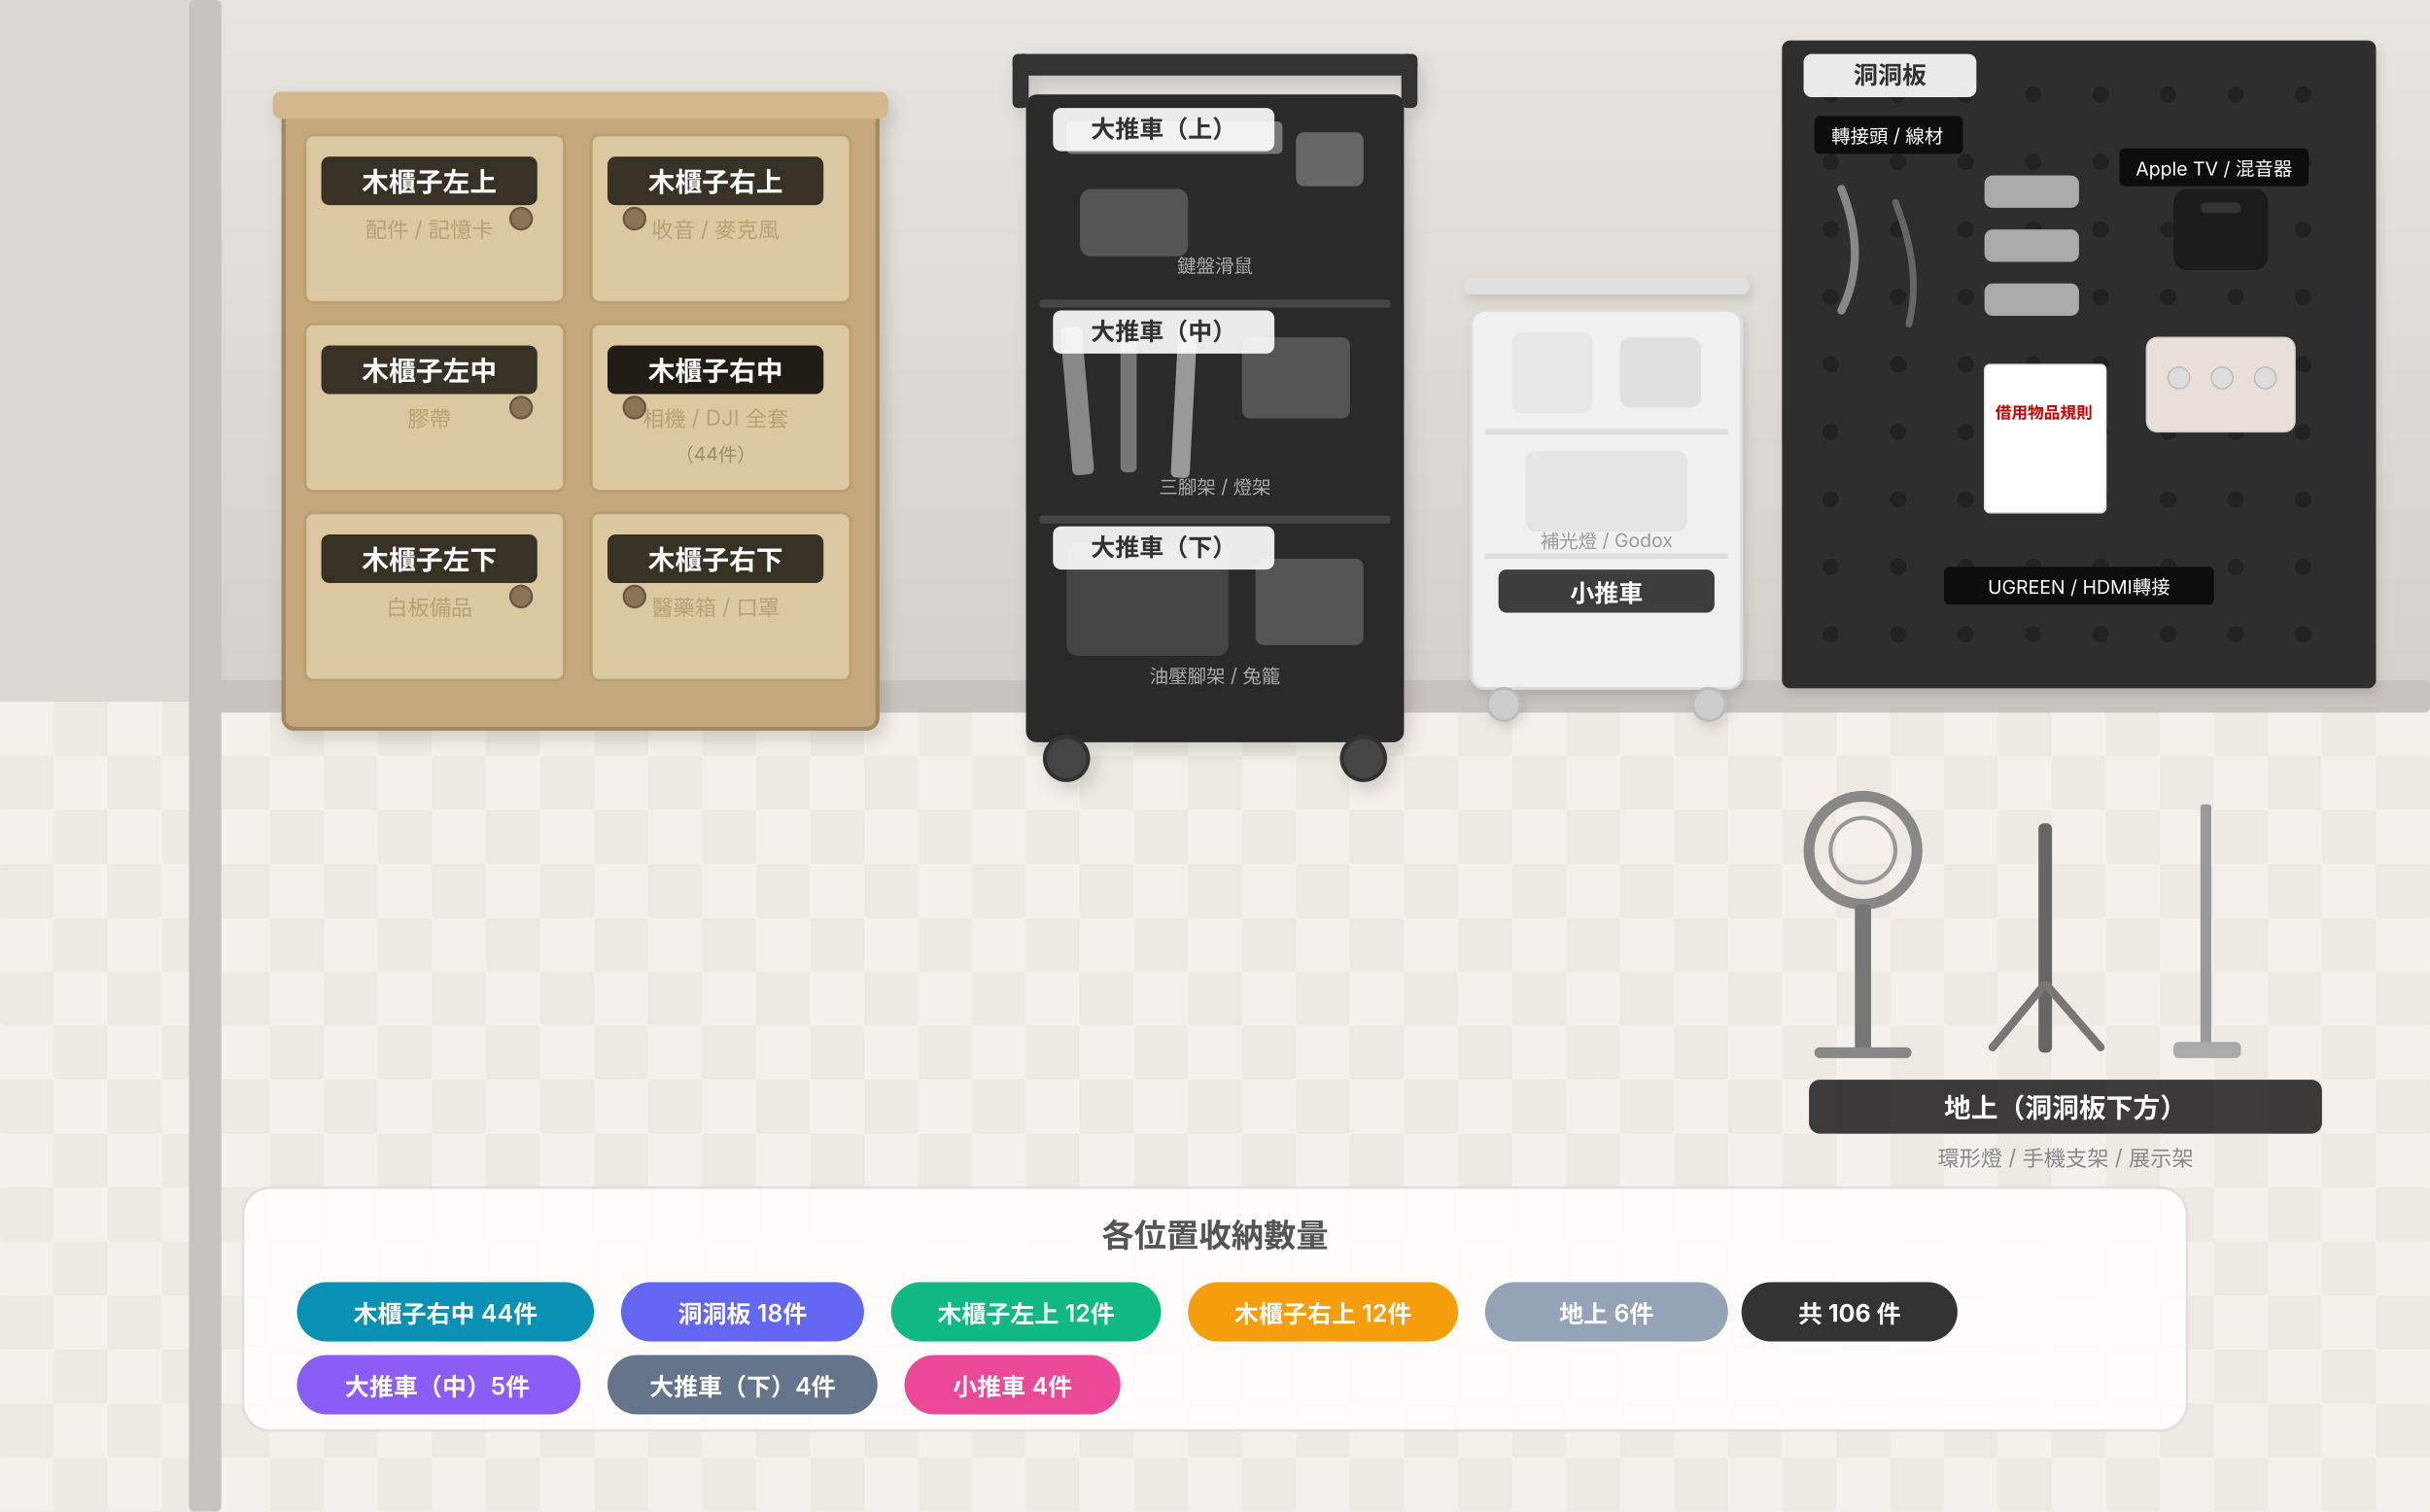
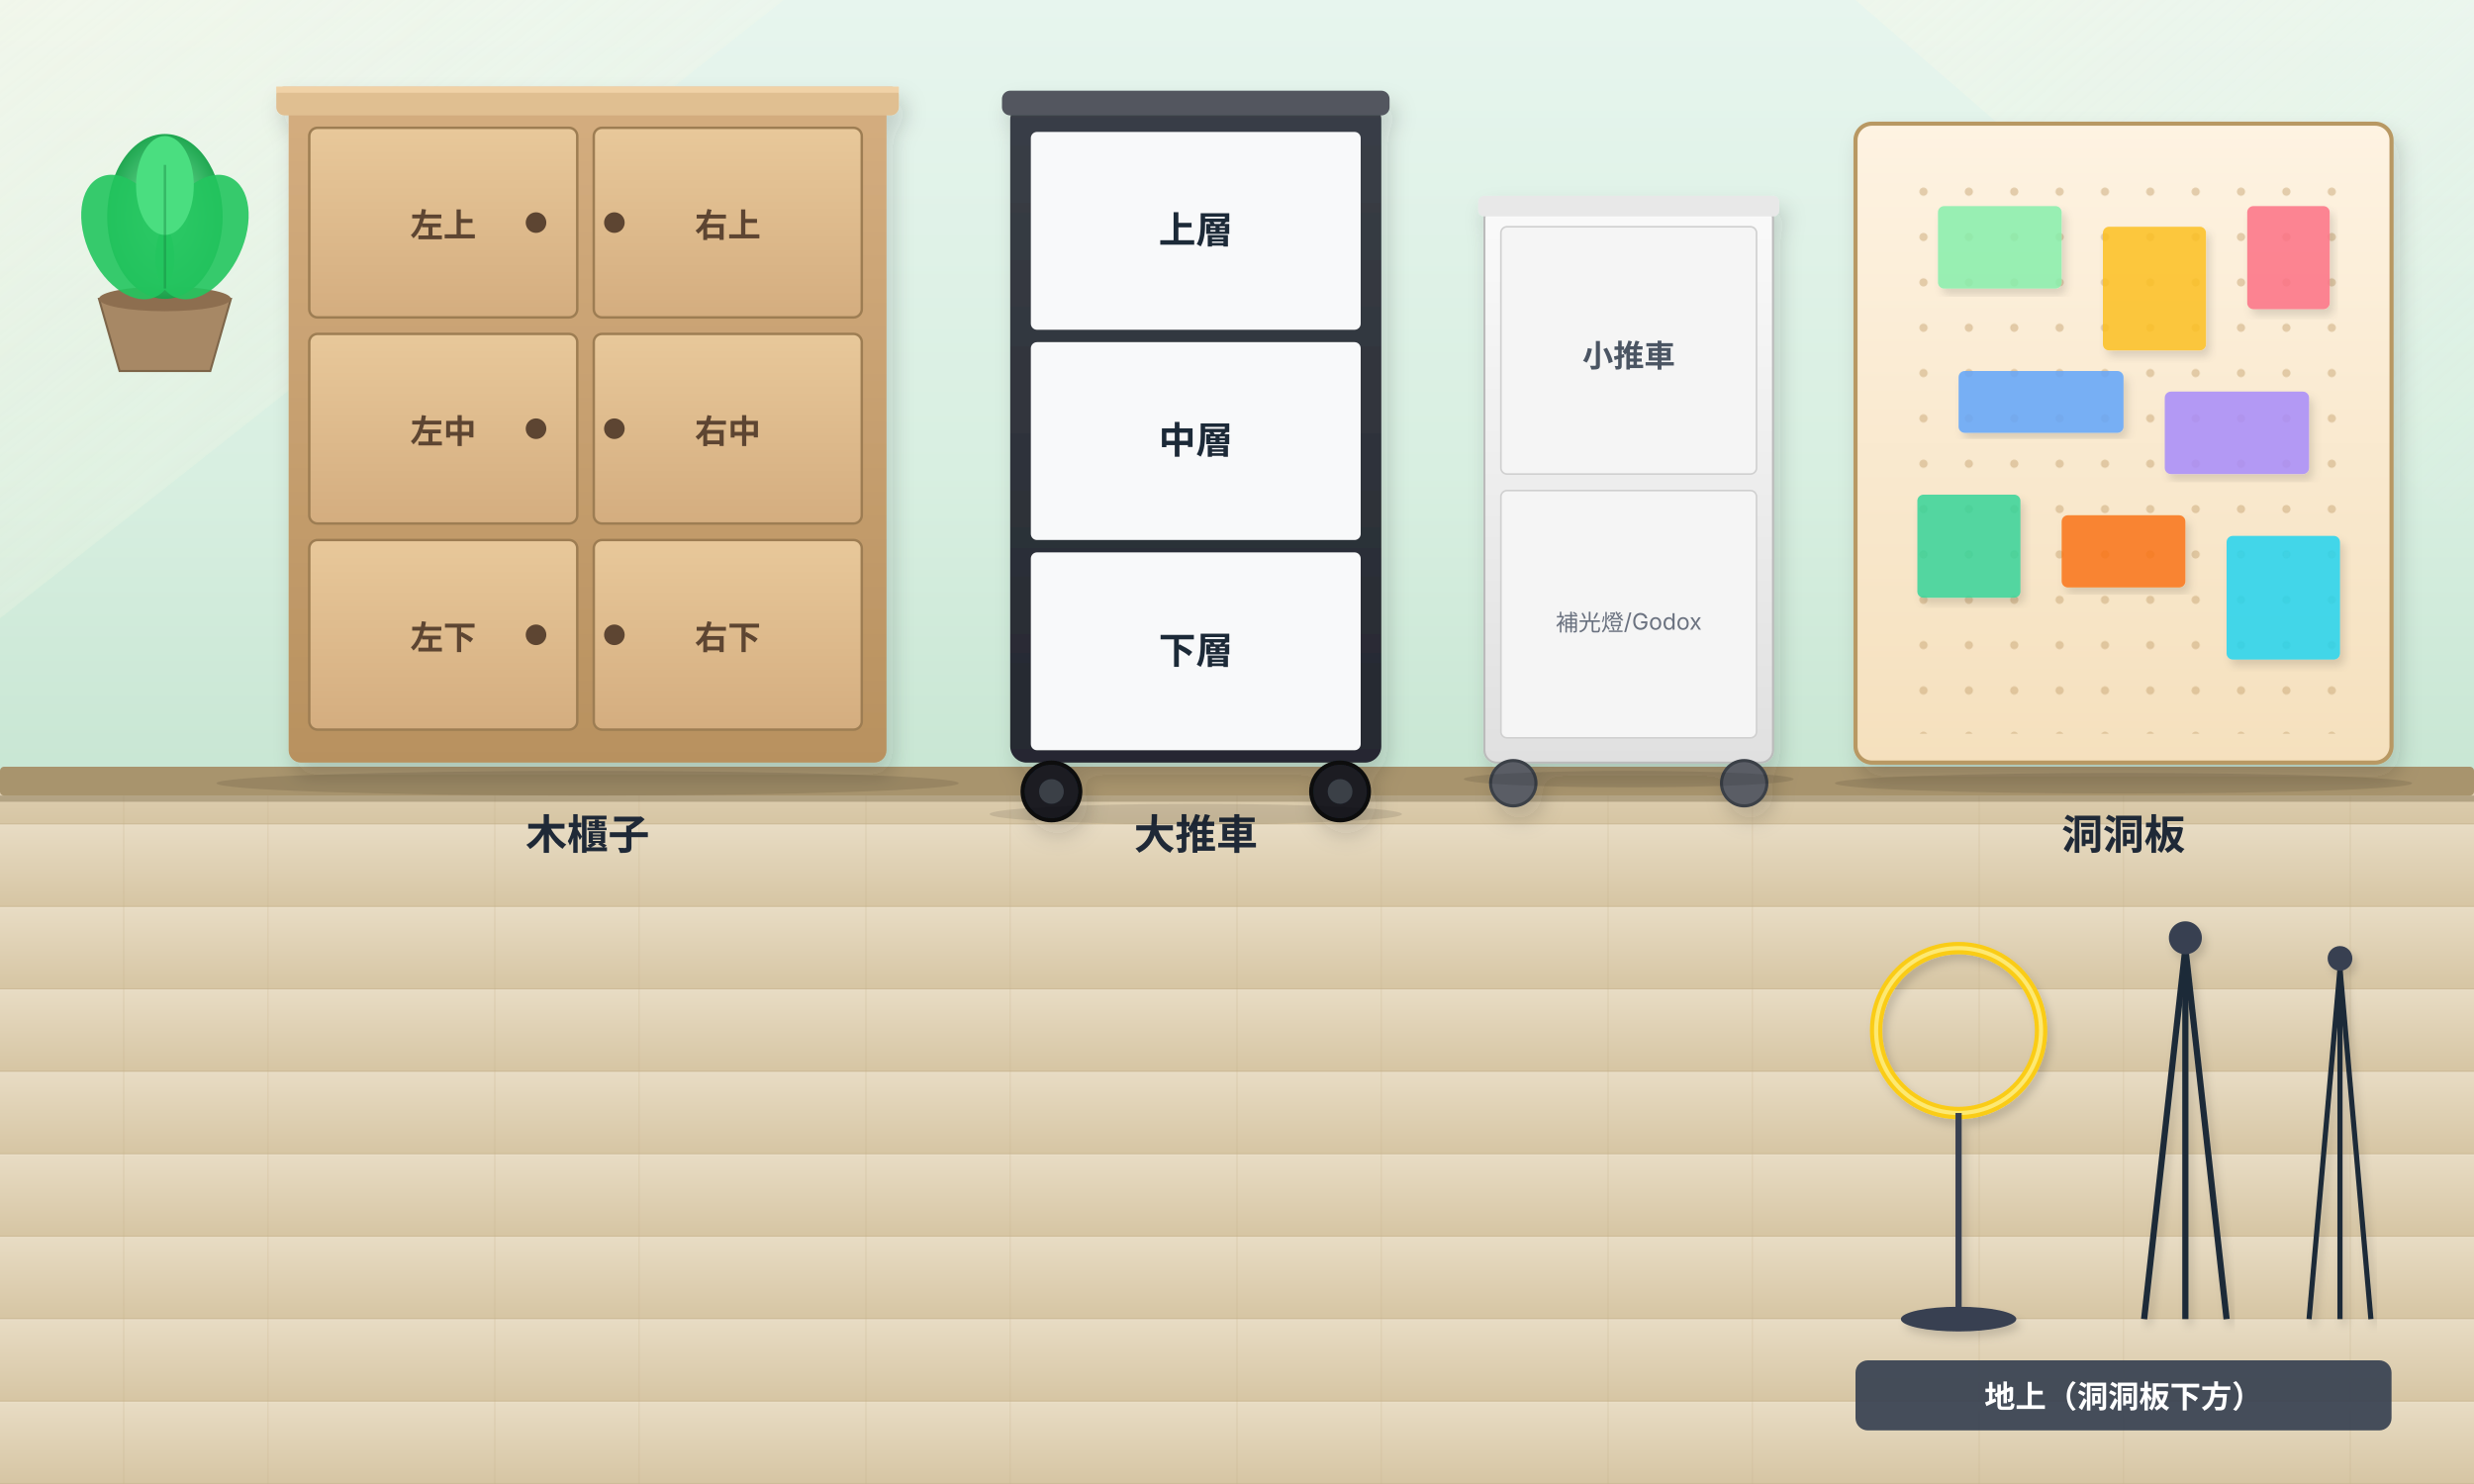
- <svg xmlns="http://www.w3.org/2000/svg" viewBox="0 0 900 560" font-family="-apple-system, 'PingFang TC', 'Noto Sans TC', sans-serif">
+ <svg xmlns="http://www.w3.org/2000/svg" viewBox="0 0 1200 720" font-family="-apple-system, 'PingFang TC', 'Noto Sans TC', sans-serif">
  <defs>
-     <pattern id="floor" width="40" height="40" patternUnits="userSpaceOnUse">
-       <rect width="40" height="40" fill="#f5f0eb" />
-       <rect x="0" y="0" width="20" height="20" fill="#efe9e3" rx="1" />
-       <rect x="20" y="20" width="20" height="20" fill="#efe9e3" rx="1" />
+     <linearGradient id="wallGrad" x1="0" y1="0" x2="0" y2="1">
+       <stop offset="0%" stop-color="#e7f5ee" />
+       <stop offset="60%" stop-color="#d8efe1" />
+       <stop offset="100%" stop-color="#c8e6d3" />
+     </linearGradient>
+     <linearGradient id="floorGrad" x1="0" y1="0" x2="0" y2="1">
+       <stop offset="0%" stop-color="#e8dcc4" />
+       <stop offset="100%" stop-color="#d6c5a3" />
+     </linearGradient>
+     <pattern id="planks" x="0" y="0" width="180" height="40" patternUnits="userSpaceOnUse">
+       <rect width="180" height="40" fill="url(#floorGrad)" />
+       <line x1="0" y1="40" x2="180" y2="40" stroke="#c4b08a" stroke-width="1" opacity="0.4" />
+       <line x1="60" y1="0" x2="60" y2="40" stroke="#c4b08a" stroke-width="0.5" opacity="0.3" />
+       <line x1="130" y1="0" x2="130" y2="40" stroke="#c4b08a" stroke-width="0.5" opacity="0.3" />
    </pattern>
-     <linearGradient id="wallGrad" x1="0" y1="0" x2="0" y2="1">
-       <stop offset="0%" stop-color="#e8e4e0" />
-       <stop offset="100%" stop-color="#d4d0cc" />
+     <linearGradient id="sunbeam" x1="0" y1="0" x2="1" y2="1">
+       <stop offset="0%" stop-color="#fef9e7" stop-opacity="0.6" />
+       <stop offset="100%" stop-color="#fef9e7" stop-opacity="0" />
    </linearGradient>
-     <filter id="shadow" x="-5%" y="-5%" width="115%" height="115%">
-       <feDropShadow dx="2" dy="3" stdDeviation="3" flood-opacity="0.15" />
+     <linearGradient id="woodGrad" x1="0" y1="0" x2="0" y2="1">
+       <stop offset="0%" stop-color="#d4ad7f" />
+       <stop offset="100%" stop-color="#b8915f" />
+     </linearGradient>
+     <linearGradient id="woodDoor" x1="0" y1="0" x2="0" y2="1">
+       <stop offset="0%" stop-color="#e8c89a" />
+       <stop offset="100%" stop-color="#d4ad7f" />
+     </linearGradient>
+     <linearGradient id="cartGrad" x1="0" y1="0" x2="0" y2="1">
+       <stop offset="0%" stop-color="#3a3f47" />
+       <stop offset="100%" stop-color="#252830" />
+     </linearGradient>
+     <linearGradient id="whiteCartGrad" x1="0" y1="0" x2="0" y2="1">
+       <stop offset="0%" stop-color="#fafafa" />
+       <stop offset="100%" stop-color="#e0e0e0" />
+     </linearGradient>
+     <linearGradient id="pegBoardGrad" x1="0" y1="0" x2="0" y2="1">
+       <stop offset="0%" stop-color="#fef3e2" />
+       <stop offset="100%" stop-color="#f5e0bd" />
+     </linearGradient>
+     <pattern id="pegHoles" width="22" height="22" patternUnits="userSpaceOnUse">
+       <circle cx="11" cy="11" r="2" fill="#c9a878" opacity="0.5" />
+     </pattern>
+     <radialGradient id="plantGrad">
+       <stop offset="0%" stop-color="#86efac" />
+       <stop offset="100%" stop-color="#16a34a" />
+     </radialGradient>
+     <filter id="softShadow" x="-10%" y="-10%" width="120%" height="120%">
+       <feDropShadow dx="3" dy="6" stdDeviation="5" flood-opacity="0.18" flood-color="#1f2937" />
    </filter>
-     <filter id="shadowSm" x="-5%" y="-5%" width="115%" height="115%">
-       <feDropShadow dx="1" dy="2" stdDeviation="2" flood-opacity="0.12" />
+     <filter id="smallShadow" x="-10%" y="-10%" width="120%" height="120%">
+       <feDropShadow dx="2" dy="3" stdDeviation="2" flood-opacity="0.15" />
    </filter>
  </defs>
-   <rect x="0" y="0" width="900" height="260" fill="url(#wallGrad)" />
-   <rect x="0" y="0" width="80" height="560" fill="#ddd8d4" />
-   <rect x="0" y="260" width="900" height="300" fill="url(#floor)" />
-   <rect x="80" y="252" width="820" height="12" fill="#c8c3be" rx="2" />
-   <rect x="70" y="0" width="12" height="560" fill="#c8c3be" rx="2" />
-   <g transform="translate(105, 40)" filter="url(#shadow)">
-     <rect x="0" y="0" width="220" height="230" fill="#c4a87c" rx="4" stroke="#a08860" stroke-width="1.5" />
-     <rect x="-4" y="-6" width="228" height="10" fill="#d4b88c" rx="3" />
-     <rect x="8" y="10" width="96" height="62" fill="#dcc8a0" rx="3" stroke="#b8a070" stroke-width="1" />
-     <circle cx="88" cy="41" r="4" fill="#8b7355" stroke="#6b5540" stroke-width="0.8" />
-     <rect x="114" y="10" width="96" height="62" fill="#dcc8a0" rx="3" stroke="#b8a070" stroke-width="1" />
-     <circle cx="130" cy="41" r="4" fill="#8b7355" stroke="#6b5540" stroke-width="0.8" />
-     <rect x="8" y="80" width="96" height="62" fill="#dcc8a0" rx="3" stroke="#b8a070" stroke-width="1" />
-     <circle cx="88" cy="111" r="4" fill="#8b7355" stroke="#6b5540" stroke-width="0.8" />
-     <rect x="114" y="80" width="96" height="62" fill="#dcc8a0" rx="3" stroke="#b8a070" stroke-width="1" />
-     <circle cx="130" cy="111" r="4" fill="#8b7355" stroke="#6b5540" stroke-width="0.8" />
-     <rect x="8" y="150" width="96" height="62" fill="#dcc8a0" rx="3" stroke="#b8a070" stroke-width="1" />
-     <circle cx="88" cy="181" r="4" fill="#8b7355" stroke="#6b5540" stroke-width="0.8" />
-     <rect x="114" y="150" width="96" height="62" fill="#dcc8a0" rx="3" stroke="#b8a070" stroke-width="1" />
-     <circle cx="130" cy="181" r="4" fill="#8b7355" stroke="#6b5540" stroke-width="0.8" />
-     <rect x="14" y="18" width="80" height="18" fill="rgba(0,0,0,0.75)" rx="3" />
-     <text x="54" y="31" text-anchor="middle" font-size="10" fill="white" font-weight="600">木櫃子左上</text>
-     <text x="54" y="48" text-anchor="middle" font-size="8" fill="#b8a070">配件 / 記憶卡</text>
-     <rect x="120" y="18" width="80" height="18" fill="rgba(0,0,0,0.75)" rx="3" />
-     <text x="160" y="31" text-anchor="middle" font-size="10" fill="white" font-weight="600">木櫃子右上</text>
-     <text x="160" y="48" text-anchor="middle" font-size="8" fill="#b8a070">收音 / 麥克風</text>
-     <rect x="14" y="88" width="80" height="18" fill="rgba(0,0,0,0.75)" rx="3" />
-     <text x="54" y="101" text-anchor="middle" font-size="10" fill="white" font-weight="600">木櫃子左中</text>
-     <text x="54" y="118" text-anchor="middle" font-size="8" fill="#b8a070">膠帶</text>
-     <rect x="120" y="88" width="80" height="18" fill="rgba(0,0,0,0.85)" rx="3" />
-     <text x="160" y="101" text-anchor="middle" font-size="10" fill="white" font-weight="700">木櫃子右中</text>
-     <text x="160" y="118" text-anchor="middle" font-size="8" fill="#b8a070">相機 / DJI 全套</text>
-     <text x="160" y="131" text-anchor="middle" font-size="7" fill="#9a8a6a">（44件）</text>
-     <rect x="14" y="158" width="80" height="18" fill="rgba(0,0,0,0.75)" rx="3" />
-     <text x="54" y="171" text-anchor="middle" font-size="10" fill="white" font-weight="600">木櫃子左下</text>
-     <text x="54" y="188" text-anchor="middle" font-size="8" fill="#b8a070">白板備品</text>
-     <rect x="120" y="158" width="80" height="18" fill="rgba(0,0,0,0.75)" rx="3" />
-     <text x="160" y="171" text-anchor="middle" font-size="10" fill="white" font-weight="600">木櫃子右下</text>
-     <text x="160" y="188" text-anchor="middle" font-size="8" fill="#b8a070">醫藥箱 / 口罩</text>
+   <rect x="0" y="0" width="1200" height="380" fill="url(#wallGrad)" />
+   <rect x="0" y="380" width="1200" height="340" fill="url(#planks)" />
+   <rect x="0" y="372" width="1200" height="14" fill="#a8946d" rx="2" />
+   <rect x="0" y="386" width="1200" height="3" fill="#8a7a5a" opacity="0.5" />
+   <polygon points="0,0 380,0 0,300" fill="url(#sunbeam)" opacity="0.7" />
+   <polygon points="1200,0 900,0 1200,260" fill="url(#sunbeam)" opacity="0.5" />
+   <circle cx="220" cy="80" r="3" fill="#fef9e7" opacity="0.8" />
+   <circle cx="320" cy="150" r="2" fill="#fef9e7" opacity="0.6" />
+   <circle cx="180" cy="200" r="2" fill="#fef9e7" opacity="0.7" />
+   <circle cx="980" cy="100" r="2.5" fill="#fef9e7" opacity="0.7" />
+   <circle cx="1080" cy="180" r="2" fill="#fef9e7" opacity="0.6" />
+   <g transform="translate(40, 50)">
+     <path d="M 8 95 L 18 130 L 62 130 L 72 95 Z" fill="#a78865" stroke="#7d6549" stroke-width="1" />
+     <ellipse cx="40" cy="95" rx="32" ry="6" fill="#8d6e4f" />
+     <ellipse cx="40" cy="55" rx="28" ry="40" fill="url(#plantGrad)" opacity="0.95" />
+     <ellipse cx="22" cy="65" rx="20" ry="32" fill="#22c55e" opacity="0.9" transform="rotate(-25 22 65)" />
+     <ellipse cx="58" cy="65" rx="20" ry="32" fill="#22c55e" opacity="0.9" transform="rotate(25 58 65)" />
+     <ellipse cx="40" cy="40" rx="14" ry="24" fill="#4ade80" />
+     <path d="M 40 30 L 40 90" stroke="#15803d" stroke-width="1.2" opacity="0.4" />
  </g>
-   <g transform="translate(380, 35)" filter="url(#shadow)">
-     <rect x="0" y="0" width="140" height="240" fill="#2a2a2a" rx="4" />
-     <circle cx="15" cy="246" r="8" fill="#444" stroke="#333" stroke-width="1.5" />
-     <circle cx="125" cy="246" r="8" fill="#444" stroke="#333" stroke-width="1.5" />
-     <rect x="-5" y="-15" width="150" height="8" fill="#333" rx="4" />
-     <rect x="-5" y="-15" width="6" height="20" fill="#333" rx="2" />
-     <rect x="139" y="-15" width="6" height="20" fill="#333" rx="2" />
-     <rect x="5" y="76" width="130" height="3" fill="#444" rx="1" />
-     <rect x="5" y="156" width="130" height="3" fill="#444" rx="1" />
-     <rect x="15" y="10" width="80" height="12" fill="#777" rx="2" />
-     <rect x="100" y="14" width="25" height="20" fill="#666" rx="3" />
-     <rect x="20" y="35" width="40" height="25" fill="#555" rx="4" />
-     <rect x="15" y="86" width="8" height="55" fill="#888" rx="2" transform="rotate(-5 19 114)" />
-     <rect x="35" y="88" width="6" height="52" fill="#777" rx="2" />
-     <rect x="55" y="84" width="7" height="58" fill="#999" rx="2" transform="rotate(3 58 114)" />
-     <rect x="80" y="90" width="40" height="30" fill="#555" rx="3" />
-     <rect x="15" y="166" width="60" height="42" fill="#444" rx="4" />
-     <rect x="85" y="172" width="40" height="32" fill="#555" rx="3" />
-     <rect x="10" y="5" width="82" height="16" fill="rgba(255,255,255,0.9)" rx="3" />
-     <text x="51" y="16" text-anchor="middle" font-size="9" fill="#333" font-weight="700">大推車（上）</text>
-     <text x="70" y="66" text-anchor="middle" font-size="7" fill="#aaa">鍵盤滑鼠</text>
-     <rect x="10" y="80" width="82" height="16" fill="rgba(255,255,255,0.9)" rx="3" />
-     <text x="51" y="91" text-anchor="middle" font-size="9" fill="#333" font-weight="700">大推車（中）</text>
-     <text x="70" y="148" text-anchor="middle" font-size="7" fill="#aaa">三腳架 / 燈架</text>
-     <rect x="10" y="160" width="82" height="16" fill="rgba(255,255,255,0.9)" rx="3" />
-     <text x="51" y="171" text-anchor="middle" font-size="9" fill="#333" font-weight="700">大推車（下）</text>
-     <text x="70" y="218" text-anchor="middle" font-size="7" fill="#aaa">油壓腳架 / 兔籠</text>
+   <g transform="translate(1080, 80)">
+     <path d="M 5 60 L 12 85 L 48 85 L 55 60 Z" fill="#a78865" stroke="#7d6549" stroke-width="1" />
+     <ellipse cx="30" cy="60" rx="24" ry="8" fill="#8d6e4f" />
+     <ellipse cx="30" cy="35" rx="22" ry="30" fill="#22c55e" opacity="0.95" />
+     <ellipse cx="18" cy="42" rx="14" ry="22" fill="#4ade80" opacity="0.9" transform="rotate(-20 18 42)" />
+     <ellipse cx="42" cy="42" rx="14" ry="22" fill="#4ade80" opacity="0.9" transform="rotate(20 42 42)" />
+     <ellipse cx="30" cy="22" rx="10" ry="16" fill="#86efac" />
  </g>
-   <g transform="translate(545, 115)" filter="url(#shadowSm)">
-     <rect x="0" y="0" width="100" height="140" fill="#f0f0f0" rx="5" stroke="#ddd" stroke-width="1" />
-     <rect x="-3" y="-12" width="106" height="6" fill="#e0e0e0" rx="3" />
-     <circle cx="12" cy="146" r="6" fill="#ccc" stroke="#bbb" stroke-width="1" />
-     <circle cx="88" cy="146" r="6" fill="#ccc" stroke="#bbb" stroke-width="1" />
-     <rect x="5" y="44" width="90" height="2" fill="#ddd" />
-     <rect x="5" y="90" width="90" height="2" fill="#ddd" />
-     <rect x="15" y="8" width="30" height="30" fill="#e8e8e8" rx="4" />
-     <rect x="55" y="10" width="30" height="26" fill="#e0e0e0" rx="4" />
-     <rect x="20" y="52" width="60" height="30" fill="#e5e5e5" rx="4" />
-     <rect x="10" y="96" width="80" height="16" fill="rgba(0,0,0,0.75)" rx="3" />
-     <text x="50" y="108" text-anchor="middle" font-size="9" fill="white" font-weight="600">小推車</text>
-     <text x="50" y="88" text-anchor="middle" font-size="7" fill="#999">補光燈 / Godox</text>
+   <g transform="translate(140, 50)" filter="url(#softShadow)">
+     <rect x="0" y="0" width="290" height="320" fill="url(#woodGrad)" rx="6" />
+     <rect x="-6" y="-8" width="302" height="14" fill="#e0bf91" rx="4" />
+     <rect x="-6" y="-8" width="302" height="3" fill="#f0d2a7" />
+     <rect x="10" y="12" width="130" height="92" fill="url(#woodDoor)" rx="4" stroke="#9d7d52" stroke-width="1.2" />
+     <circle cx="120" cy="58" r="5" fill="#5d4530" />
+     <rect x="148" y="12" width="130" height="92" fill="url(#woodDoor)" rx="4" stroke="#9d7d52" stroke-width="1.2" />
+     <circle cx="158" cy="58" r="5" fill="#5d4530" />
+     <rect x="10" y="112" width="130" height="92" fill="url(#woodDoor)" rx="4" stroke="#9d7d52" stroke-width="1.2" />
+     <circle cx="120" cy="158" r="5" fill="#5d4530" />
+     <rect x="148" y="112" width="130" height="92" fill="url(#woodDoor)" rx="4" stroke="#9d7d52" stroke-width="1.2" />
+     <circle cx="158" cy="158" r="5" fill="#5d4530" />
+     <rect x="10" y="212" width="130" height="92" fill="url(#woodDoor)" rx="4" stroke="#9d7d52" stroke-width="1.2" />
+     <circle cx="120" cy="258" r="5" fill="#5d4530" />
+     <rect x="148" y="212" width="130" height="92" fill="url(#woodDoor)" rx="4" stroke="#9d7d52" stroke-width="1.2" />
+     <circle cx="158" cy="258" r="5" fill="#5d4530" />
+     <text x="75" y="65" text-anchor="middle" font-size="16" font-weight="700" fill="#5d4530">左上</text>
+     <text x="213" y="65" text-anchor="middle" font-size="16" font-weight="700" fill="#5d4530">右上</text>
+     <text x="75" y="165" text-anchor="middle" font-size="16" font-weight="700" fill="#5d4530">左中</text>
+     <text x="213" y="165" text-anchor="middle" font-size="16" font-weight="700" fill="#5d4530">右中</text>
+     <text x="75" y="265" text-anchor="middle" font-size="16" font-weight="700" fill="#5d4530">左下</text>
+     <text x="213" y="265" text-anchor="middle" font-size="16" font-weight="700" fill="#5d4530">右下</text>
  </g>
-   <g transform="translate(660, 15)" filter="url(#shadowSm)">
-     <rect x="0" y="0" width="220" height="240" fill="#2d2d2d" rx="3" />
-     <g fill="#222">
-       <circle cx="18" cy="20" r="3" />
-       <circle cx="43" cy="20" r="3" />
-       <circle cx="68" cy="20" r="3" />
-       <circle cx="93" cy="20" r="3" />
-       <circle cx="118" cy="20" r="3" />
-       <circle cx="143" cy="20" r="3" />
-       <circle cx="168" cy="20" r="3" />
-       <circle cx="193" cy="20" r="3" />
-       <circle cx="18" cy="45" r="3" />
-       <circle cx="43" cy="45" r="3" />
-       <circle cx="68" cy="45" r="3" />
-       <circle cx="93" cy="45" r="3" />
-       <circle cx="118" cy="45" r="3" />
-       <circle cx="143" cy="45" r="3" />
-       <circle cx="168" cy="45" r="3" />
-       <circle cx="193" cy="45" r="3" />
-       <circle cx="18" cy="70" r="3" />
-       <circle cx="43" cy="70" r="3" />
-       <circle cx="68" cy="70" r="3" />
-       <circle cx="93" cy="70" r="3" />
-       <circle cx="118" cy="70" r="3" />
-       <circle cx="143" cy="70" r="3" />
-       <circle cx="168" cy="70" r="3" />
-       <circle cx="193" cy="70" r="3" />
-       <circle cx="18" cy="95" r="3" />
-       <circle cx="43" cy="95" r="3" />
-       <circle cx="68" cy="95" r="3" />
-       <circle cx="93" cy="95" r="3" />
-       <circle cx="118" cy="95" r="3" />
-       <circle cx="143" cy="95" r="3" />
-       <circle cx="168" cy="95" r="3" />
-       <circle cx="193" cy="95" r="3" />
-       <circle cx="18" cy="120" r="3" />
-       <circle cx="43" cy="120" r="3" />
-       <circle cx="68" cy="120" r="3" />
-       <circle cx="93" cy="120" r="3" />
-       <circle cx="118" cy="120" r="3" />
-       <circle cx="143" cy="120" r="3" />
-       <circle cx="168" cy="120" r="3" />
-       <circle cx="193" cy="120" r="3" />
-       <circle cx="18" cy="145" r="3" />
-       <circle cx="43" cy="145" r="3" />
-       <circle cx="68" cy="145" r="3" />
-       <circle cx="93" cy="145" r="3" />
-       <circle cx="118" cy="145" r="3" />
-       <circle cx="143" cy="145" r="3" />
-       <circle cx="168" cy="145" r="3" />
-       <circle cx="193" cy="145" r="3" />
-       <circle cx="18" cy="170" r="3" />
-       <circle cx="43" cy="170" r="3" />
-       <circle cx="68" cy="170" r="3" />
-       <circle cx="93" cy="170" r="3" />
-       <circle cx="118" cy="170" r="3" />
-       <circle cx="143" cy="170" r="3" />
-       <circle cx="168" cy="170" r="3" />
-       <circle cx="193" cy="170" r="3" />
-       <circle cx="18" cy="195" r="3" />
-       <circle cx="43" cy="195" r="3" />
-       <circle cx="68" cy="195" r="3" />
-       <circle cx="93" cy="195" r="3" />
-       <circle cx="118" cy="195" r="3" />
-       <circle cx="143" cy="195" r="3" />
-       <circle cx="168" cy="195" r="3" />
-       <circle cx="193" cy="195" r="3" />
-       <circle cx="18" cy="220" r="3" />
-       <circle cx="43" cy="220" r="3" />
-       <circle cx="68" cy="220" r="3" />
-       <circle cx="93" cy="220" r="3" />
-       <circle cx="118" cy="220" r="3" />
-       <circle cx="143" cy="220" r="3" />
-       <circle cx="168" cy="220" r="3" />
-       <circle cx="193" cy="220" r="3" />
+   <text x="285" y="412" text-anchor="middle" font-size="20" font-weight="800" fill="#1f2937">木櫃子</text>
+   <g transform="translate(490, 50)" filter="url(#softShadow)">
+     <rect x="0" y="0" width="180" height="320" fill="url(#cartGrad)" rx="8" />
+     <rect x="-4" y="-6" width="188" height="12" fill="#52575f" rx="4" />
+     <rect x="10" y="14" width="160" height="96" fill="#f8f9fa" rx="3" />
+     <rect x="10" y="116" width="160" height="96" fill="#f8f9fa" rx="3" />
+     <rect x="10" y="218" width="160" height="96" fill="#f8f9fa" rx="3" />
+     <text x="90" y="68" text-anchor="middle" font-size="18" font-weight="700" fill="#1f2937">上層</text>
+     <text x="90" y="170" text-anchor="middle" font-size="18" font-weight="700" fill="#1f2937">中層</text>
+     <text x="90" y="272" text-anchor="middle" font-size="18" font-weight="700" fill="#1f2937">下層</text>
+     <circle cx="20" cy="334" r="14" fill="#1a1d24" stroke="#0a0c10" stroke-width="2" />
+     <circle cx="20" cy="334" r="6" fill="#3a3f47" />
+     <circle cx="160" cy="334" r="14" fill="#1a1d24" stroke="#0a0c10" stroke-width="2" />
+     <circle cx="160" cy="334" r="6" fill="#3a3f47" />
+   </g>
+   <text x="580" y="412" text-anchor="middle" font-size="20" font-weight="800" fill="#1f2937">大推車</text>
+   <g transform="translate(720, 100)" filter="url(#softShadow)">
+     <rect x="0" y="0" width="140" height="270" fill="url(#whiteCartGrad)" rx="6" stroke="#bbbbbb" stroke-width="1" />
+     <rect x="-3" y="-5" width="146" height="10" fill="#e8e8e8" rx="3" />
+     <rect x="8" y="10" width="124" height="120" fill="#f5f5f5" rx="3" stroke="#d0d0d0" stroke-width="0.8" />
+     <rect x="8" y="138" width="124" height="120" fill="#f5f5f5" rx="3" stroke="#d0d0d0" stroke-width="0.8" />
+     <text x="70" y="78" text-anchor="middle" font-size="15" font-weight="700" fill="#4b5563">小推車</text>
+     <text x="70" y="206" text-anchor="middle" font-size="11" fill="#6b7280">補光燈/Godox</text>
+     <circle cx="14" cy="280" r="11" fill="#5a5d65" stroke="#3a3f47" stroke-width="1.5" />
+     <circle cx="126" cy="280" r="11" fill="#5a5d65" stroke="#3a3f47" stroke-width="1.5" />
+   </g>
+   <g transform="translate(900, 60)" filter="url(#softShadow)">
+     <rect x="0" y="0" width="260" height="310" fill="url(#pegBoardGrad)" rx="8" stroke="#b89863" stroke-width="2" />
+     <rect x="14" y="14" width="232" height="282" fill="url(#pegHoles)" rx="4" />
+     <rect x="40" y="40" width="60" height="40" fill="#86efac" rx="3" opacity="0.85" filter="url(#smallShadow)" />
+     <rect x="120" y="50" width="50" height="60" fill="#fbbf24" rx="3" opacity="0.85" filter="url(#smallShadow)" />
+     <rect x="190" y="40" width="40" height="50" fill="#fb7185" rx="3" opacity="0.85" filter="url(#smallShadow)" />
+     <rect x="50" y="120" width="80" height="30" fill="#60a5fa" rx="3" opacity="0.85" filter="url(#smallShadow)" />
+     <rect x="150" y="130" width="70" height="40" fill="#a78bfa" rx="3" opacity="0.85" filter="url(#smallShadow)" />
+     <rect x="30" y="180" width="50" height="50" fill="#34d399" rx="3" opacity="0.85" filter="url(#smallShadow)" />
+     <rect x="100" y="190" width="60" height="35" fill="#f97316" rx="3" opacity="0.85" filter="url(#smallShadow)" />
+     <rect x="180" y="200" width="55" height="60" fill="#22d3ee" rx="3" opacity="0.85" filter="url(#smallShadow)" />
+   </g>
+   <text x="1030" y="412" text-anchor="middle" font-size="20" font-weight="800" fill="#1f2937">洞洞板</text>
+   <g transform="translate(900, 440)">
+     <g filter="url(#smallShadow)">
+       <circle cx="50" cy="60" r="40" fill="none" stroke="#facc15" stroke-width="6" />
+       <circle cx="50" cy="60" r="40" fill="none" stroke="#fef08a" stroke-width="2" opacity="0.8" />
+       <line x1="50" y1="100" x2="50" y2="200" stroke="#374151" stroke-width="3" />
+       <ellipse cx="50" cy="200" rx="28" ry="6" fill="#374151" />
    </g>
-     <path d="M22,55 Q32,80 22,100" stroke="#888" stroke-width="3" fill="none" stroke-linecap="round" />
-     <path d="M42,60 Q52,85 47,105" stroke="#666" stroke-width="2.5" fill="none" stroke-linecap="round" />
-     <rect x="75" y="50" width="35" height="12" fill="#aaa" rx="3" />
-     <rect x="75" y="70" width="35" height="12" fill="#aaa" rx="3" />
-     <rect x="75" y="90" width="35" height="12" fill="#aaa" rx="3" />
-     <rect x="145" y="55" width="35" height="30" fill="#1a1a1a" rx="5" />
-     <rect x="155" y="60" width="15" height="4" fill="#333" rx="2" />
-     <rect x="135" y="110" width="55" height="35" fill="#e8e0d8" rx="4" stroke="#ccc" stroke-width="0.5" />
-     <circle cx="147" cy="125" r="4" fill="#ddd" stroke="#bbb" stroke-width="0.5" />
-     <circle cx="163" cy="125" r="4" fill="#ddd" stroke="#bbb" stroke-width="0.5" />
-     <circle cx="179" cy="125" r="4" fill="#ddd" stroke="#bbb" stroke-width="0.5" />
-     <rect x="75" y="120" width="45" height="55" fill="#fff" rx="2" stroke="#ddd" stroke-width="0.5" />
-     <text x="97" y="140" text-anchor="middle" font-size="6" fill="#c00" font-weight="700">借用物品規則</text>
-     <rect x="8" y="5" width="64" height="16" fill="rgba(255,255,255,0.9)" rx="3" />
-     <text x="40" y="16" text-anchor="middle" font-size="9" fill="#333" font-weight="700">洞洞板</text>
-     <rect x="12" y="28" width="55" height="14" fill="rgba(0,0,0,0.7)" rx="2" />
-     <text x="39" y="38" text-anchor="middle" font-size="7" fill="white">轉接頭 / 線材</text>
-     <rect x="125" y="40" width="70" height="14" fill="rgba(0,0,0,0.7)" rx="2" />
-     <text x="160" y="50" text-anchor="middle" font-size="7" fill="white">Apple TV / 混音器</text>
-     <rect x="60" y="195" width="100" height="14" fill="rgba(0,0,0,0.7)" rx="2" />
-     <text x="110" y="205" text-anchor="middle" font-size="7" fill="white">UGREEN / HDMI轉接</text>
+     <g transform="translate(140, 0)" filter="url(#smallShadow)">
+       <line x1="20" y1="20" x2="0" y2="200" stroke="#1f2937" stroke-width="3" />
+       <line x1="20" y1="20" x2="40" y2="200" stroke="#1f2937" stroke-width="3" />
+       <line x1="20" y1="20" x2="20" y2="200" stroke="#1f2937" stroke-width="3" />
+       <circle cx="20" cy="15" r="8" fill="#374151" />
+     </g>
+     <g transform="translate(220, 30)" filter="url(#smallShadow)">
+       <line x1="15" y1="0" x2="0" y2="170" stroke="#1f2937" stroke-width="2.5" />
+       <line x1="15" y1="0" x2="30" y2="170" stroke="#1f2937" stroke-width="2.5" />
+       <line x1="15" y1="0" x2="15" y2="170" stroke="#1f2937" stroke-width="2.5" />
+       <circle cx="15" cy="-5" r="6" fill="#374151" />
+     </g>
  </g>
-   <g transform="translate(660, 290)">
-     <circle cx="30" cy="25" r="20" fill="none" stroke="#888" stroke-width="4" />
-     <circle cx="30" cy="25" r="12" fill="none" stroke="#999" stroke-width="1.5" />
-     <rect x="27" y="45" width="6" height="55" fill="#777" rx="2" />
-     <rect x="12" y="98" width="36" height="4" fill="#888" rx="2" />
-     <rect x="95" y="15" width="5" height="85" fill="#666" rx="2" />
-     <line x1="78" y1="98" x2="97" y2="75" stroke="#777" stroke-width="3" stroke-linecap="round" />
-     <line x1="118" y1="98" x2="98" y2="75" stroke="#777" stroke-width="3" stroke-linecap="round" />
-     <rect x="155" y="8" width="4" height="90" fill="#999" rx="1" />
-     <rect x="145" y="96" width="25" height="6" fill="#aaa" rx="2" />
-     <rect x="10" y="110" width="190" height="20" fill="rgba(0,0,0,0.75)" rx="4" />
-     <text x="105" y="124" text-anchor="middle" font-size="10" fill="white" font-weight="600">地上（洞洞板下方）</text>
-     <text x="105" y="142" text-anchor="middle" font-size="8" fill="#888">環形燈 / 手機支架 / 展示架</text>
+   <g transform="translate(900, 660)">
+     <rect x="0" y="0" width="260" height="34" fill="#374151" rx="6" opacity="0.92" />
+     <text x="130" y="23" text-anchor="middle" font-size="15" font-weight="700" fill="#ffffff">地上（洞洞板下方）</text>
  </g>
-   <g transform="translate(90, 440)">
-     <rect x="0" y="0" width="720" height="90" fill="rgba(255,255,255,0.85)" rx="10" stroke="#e0e0e0" stroke-width="1" />
-     <text x="360" y="22" text-anchor="middle" font-size="12" font-weight="700" fill="#555">各位置收納數量</text>
-     <rect x="20" y="35" width="110" height="22" fill="#0891b2" rx="11" />
-     <text x="75" y="50" text-anchor="middle" font-size="9" fill="white" font-weight="600">木櫃子右中 44件</text>
-     <rect x="140" y="35" width="90" height="22" fill="#6366f1" rx="11" />
-     <text x="185" y="50" text-anchor="middle" font-size="9" fill="white" font-weight="600">洞洞板 18件</text>
-     <rect x="240" y="35" width="100" height="22" fill="#10b981" rx="11" />
-     <text x="290" y="50" text-anchor="middle" font-size="9" fill="white" font-weight="600">木櫃子左上 12件</text>
-     <rect x="350" y="35" width="100" height="22" fill="#f59e0b" rx="11" />
-     <text x="400" y="50" text-anchor="middle" font-size="9" fill="white" font-weight="600">木櫃子右上 12件</text>
-     <rect x="460" y="35" width="90" height="22" fill="#94a3b8" rx="11" />
-     <text x="505" y="50" text-anchor="middle" font-size="9" fill="white" font-weight="600">地上 6件</text>
-     <rect x="20" y="62" width="105" height="22" fill="#8b5cf6" rx="11" />
-     <text x="72" y="77" text-anchor="middle" font-size="9" fill="white" font-weight="600">大推車（中）5件</text>
-     <rect x="135" y="62" width="100" height="22" fill="#64748b" rx="11" />
-     <text x="185" y="77" text-anchor="middle" font-size="9" fill="white" font-weight="600">大推車（下）4件</text>
-     <rect x="245" y="62" width="80" height="22" fill="#ec4899" rx="11" />
-     <text x="285" y="77" text-anchor="middle" font-size="9" fill="white" font-weight="600">小推車 4件</text>
-     <rect x="555" y="35" width="80" height="22" fill="#333" rx="11" />
-     <text x="595" y="50" text-anchor="middle" font-size="9" fill="white" font-weight="700">共 106 件</text>
-   </g>
+   <ellipse cx="285" cy="380" rx="180" ry="6" fill="#000" opacity="0.1" />
+   <ellipse cx="580" cy="395" rx="100" ry="5" fill="#000" opacity="0.1" />
+   <ellipse cx="790" cy="378" rx="80" ry="4" fill="#000" opacity="0.1" />
+   <ellipse cx="1030" cy="380" rx="140" ry="5" fill="#000" opacity="0.1" />
</svg>
